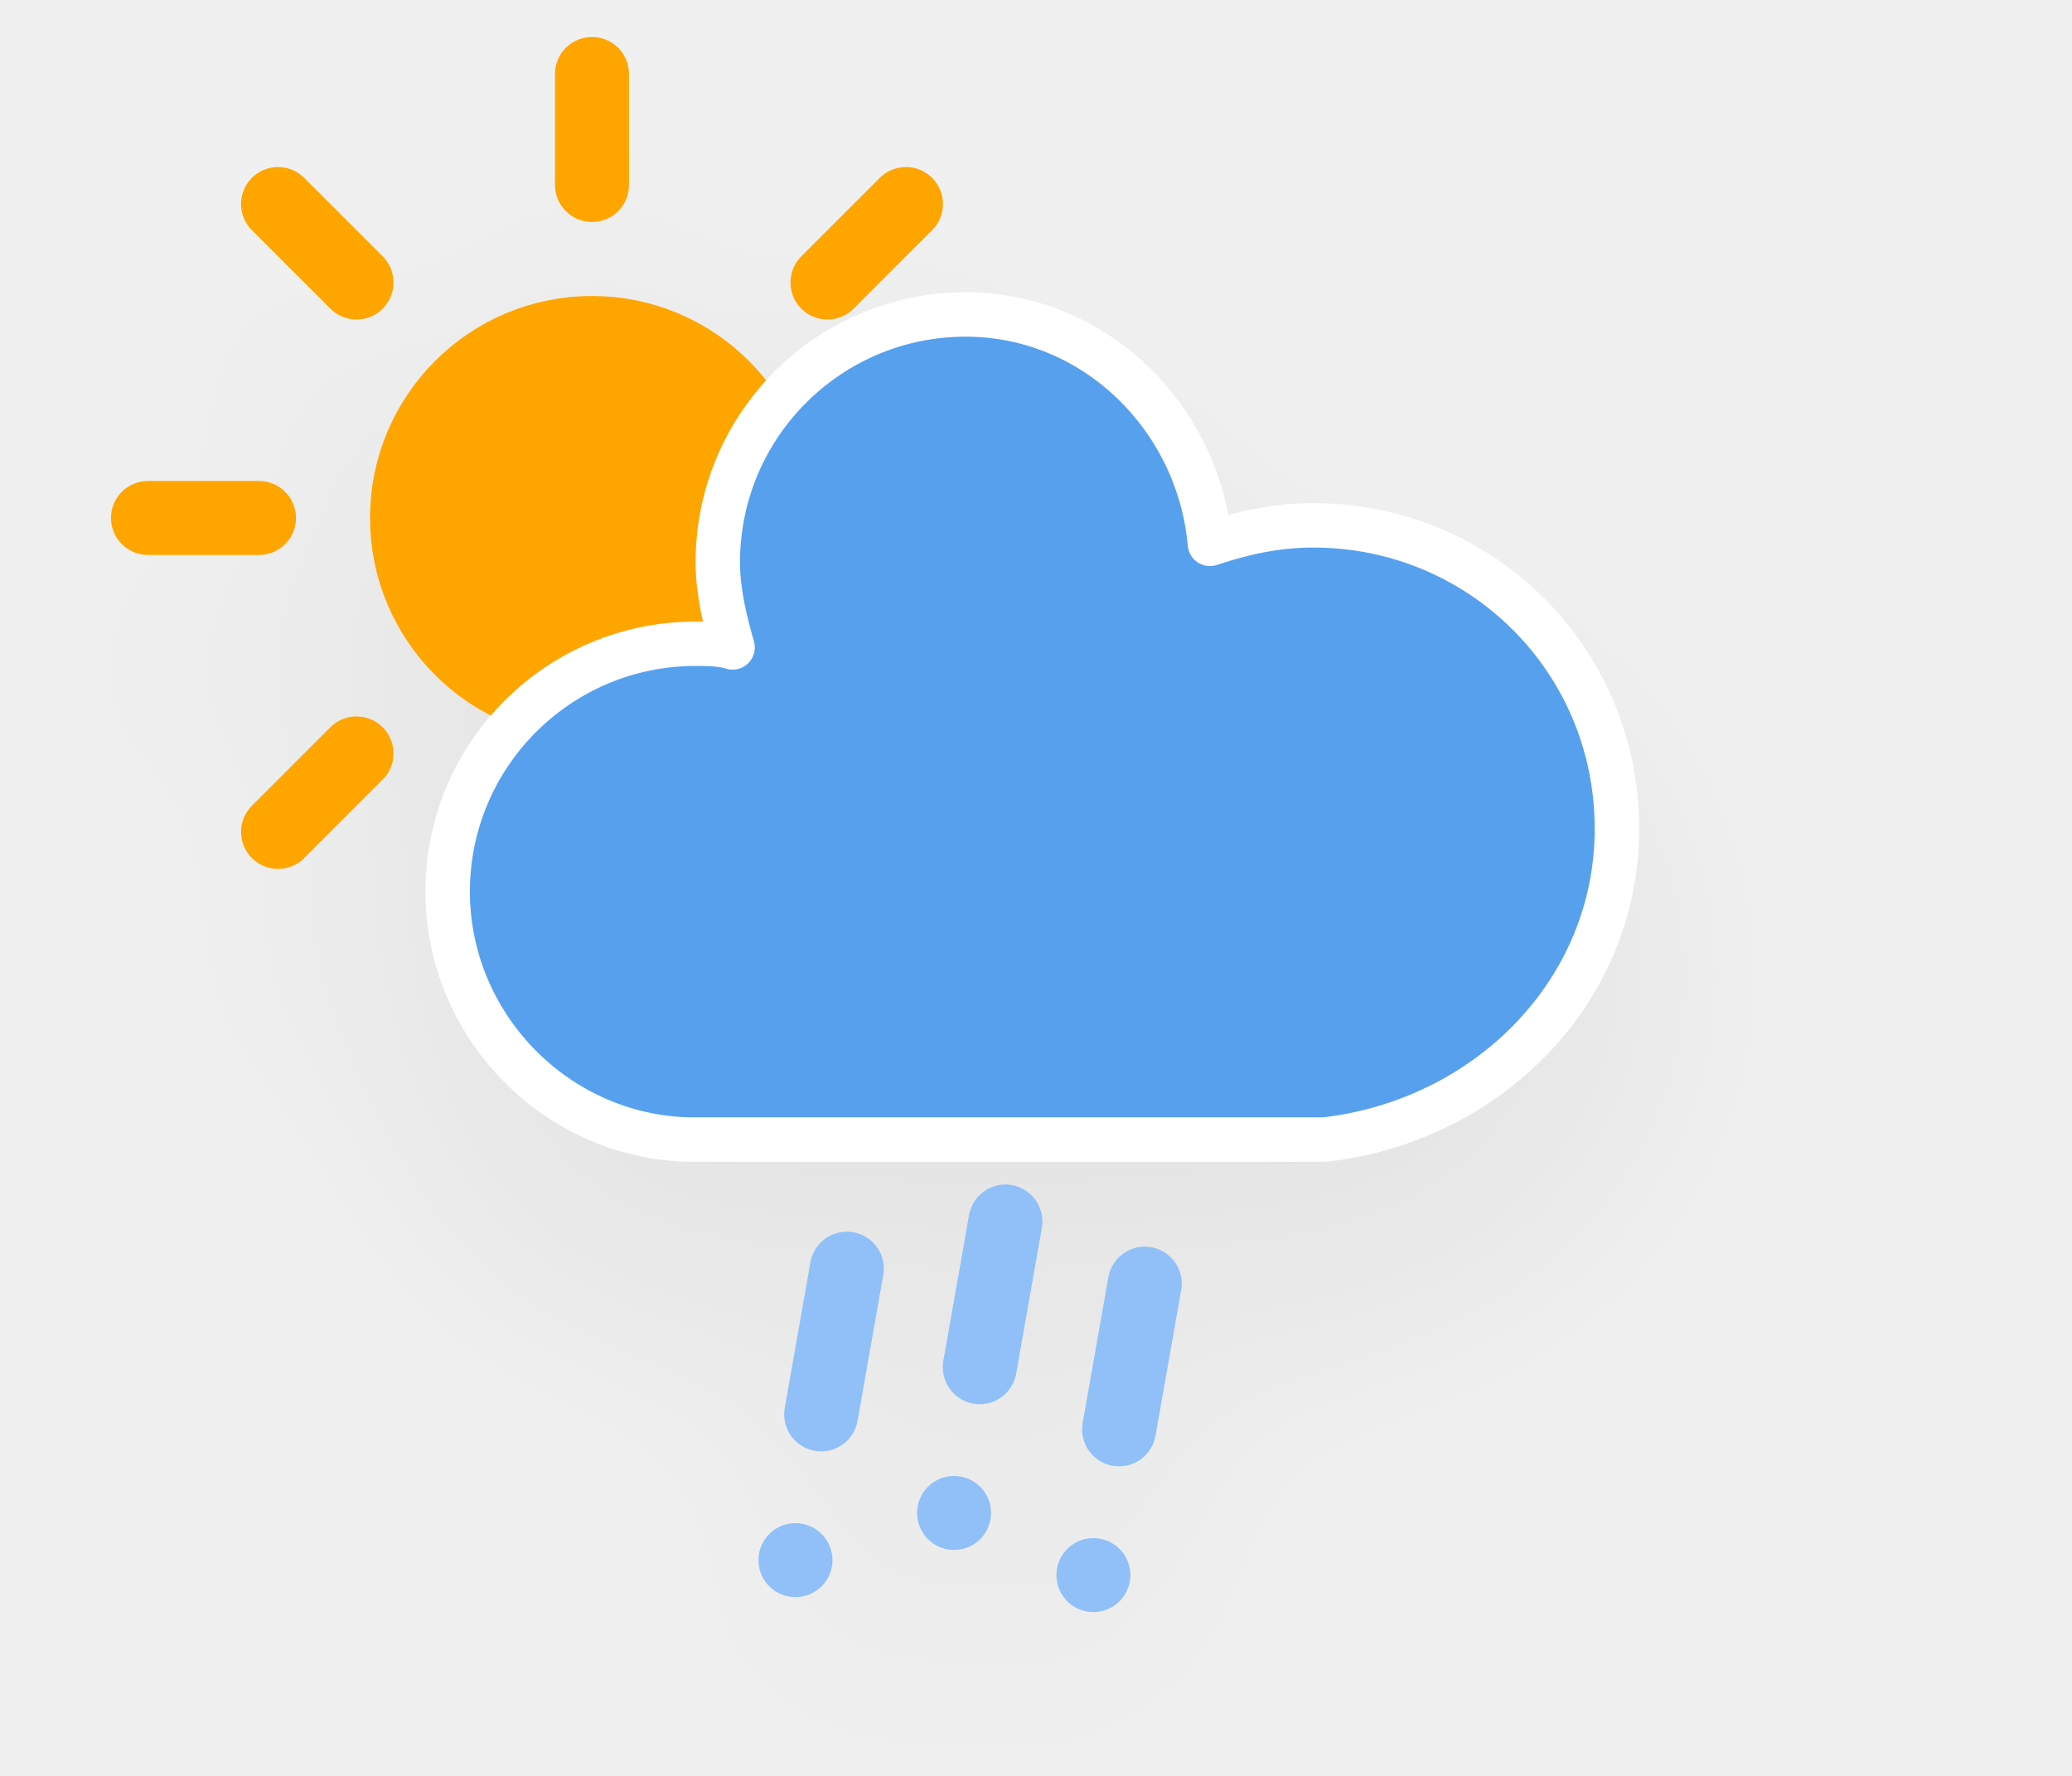
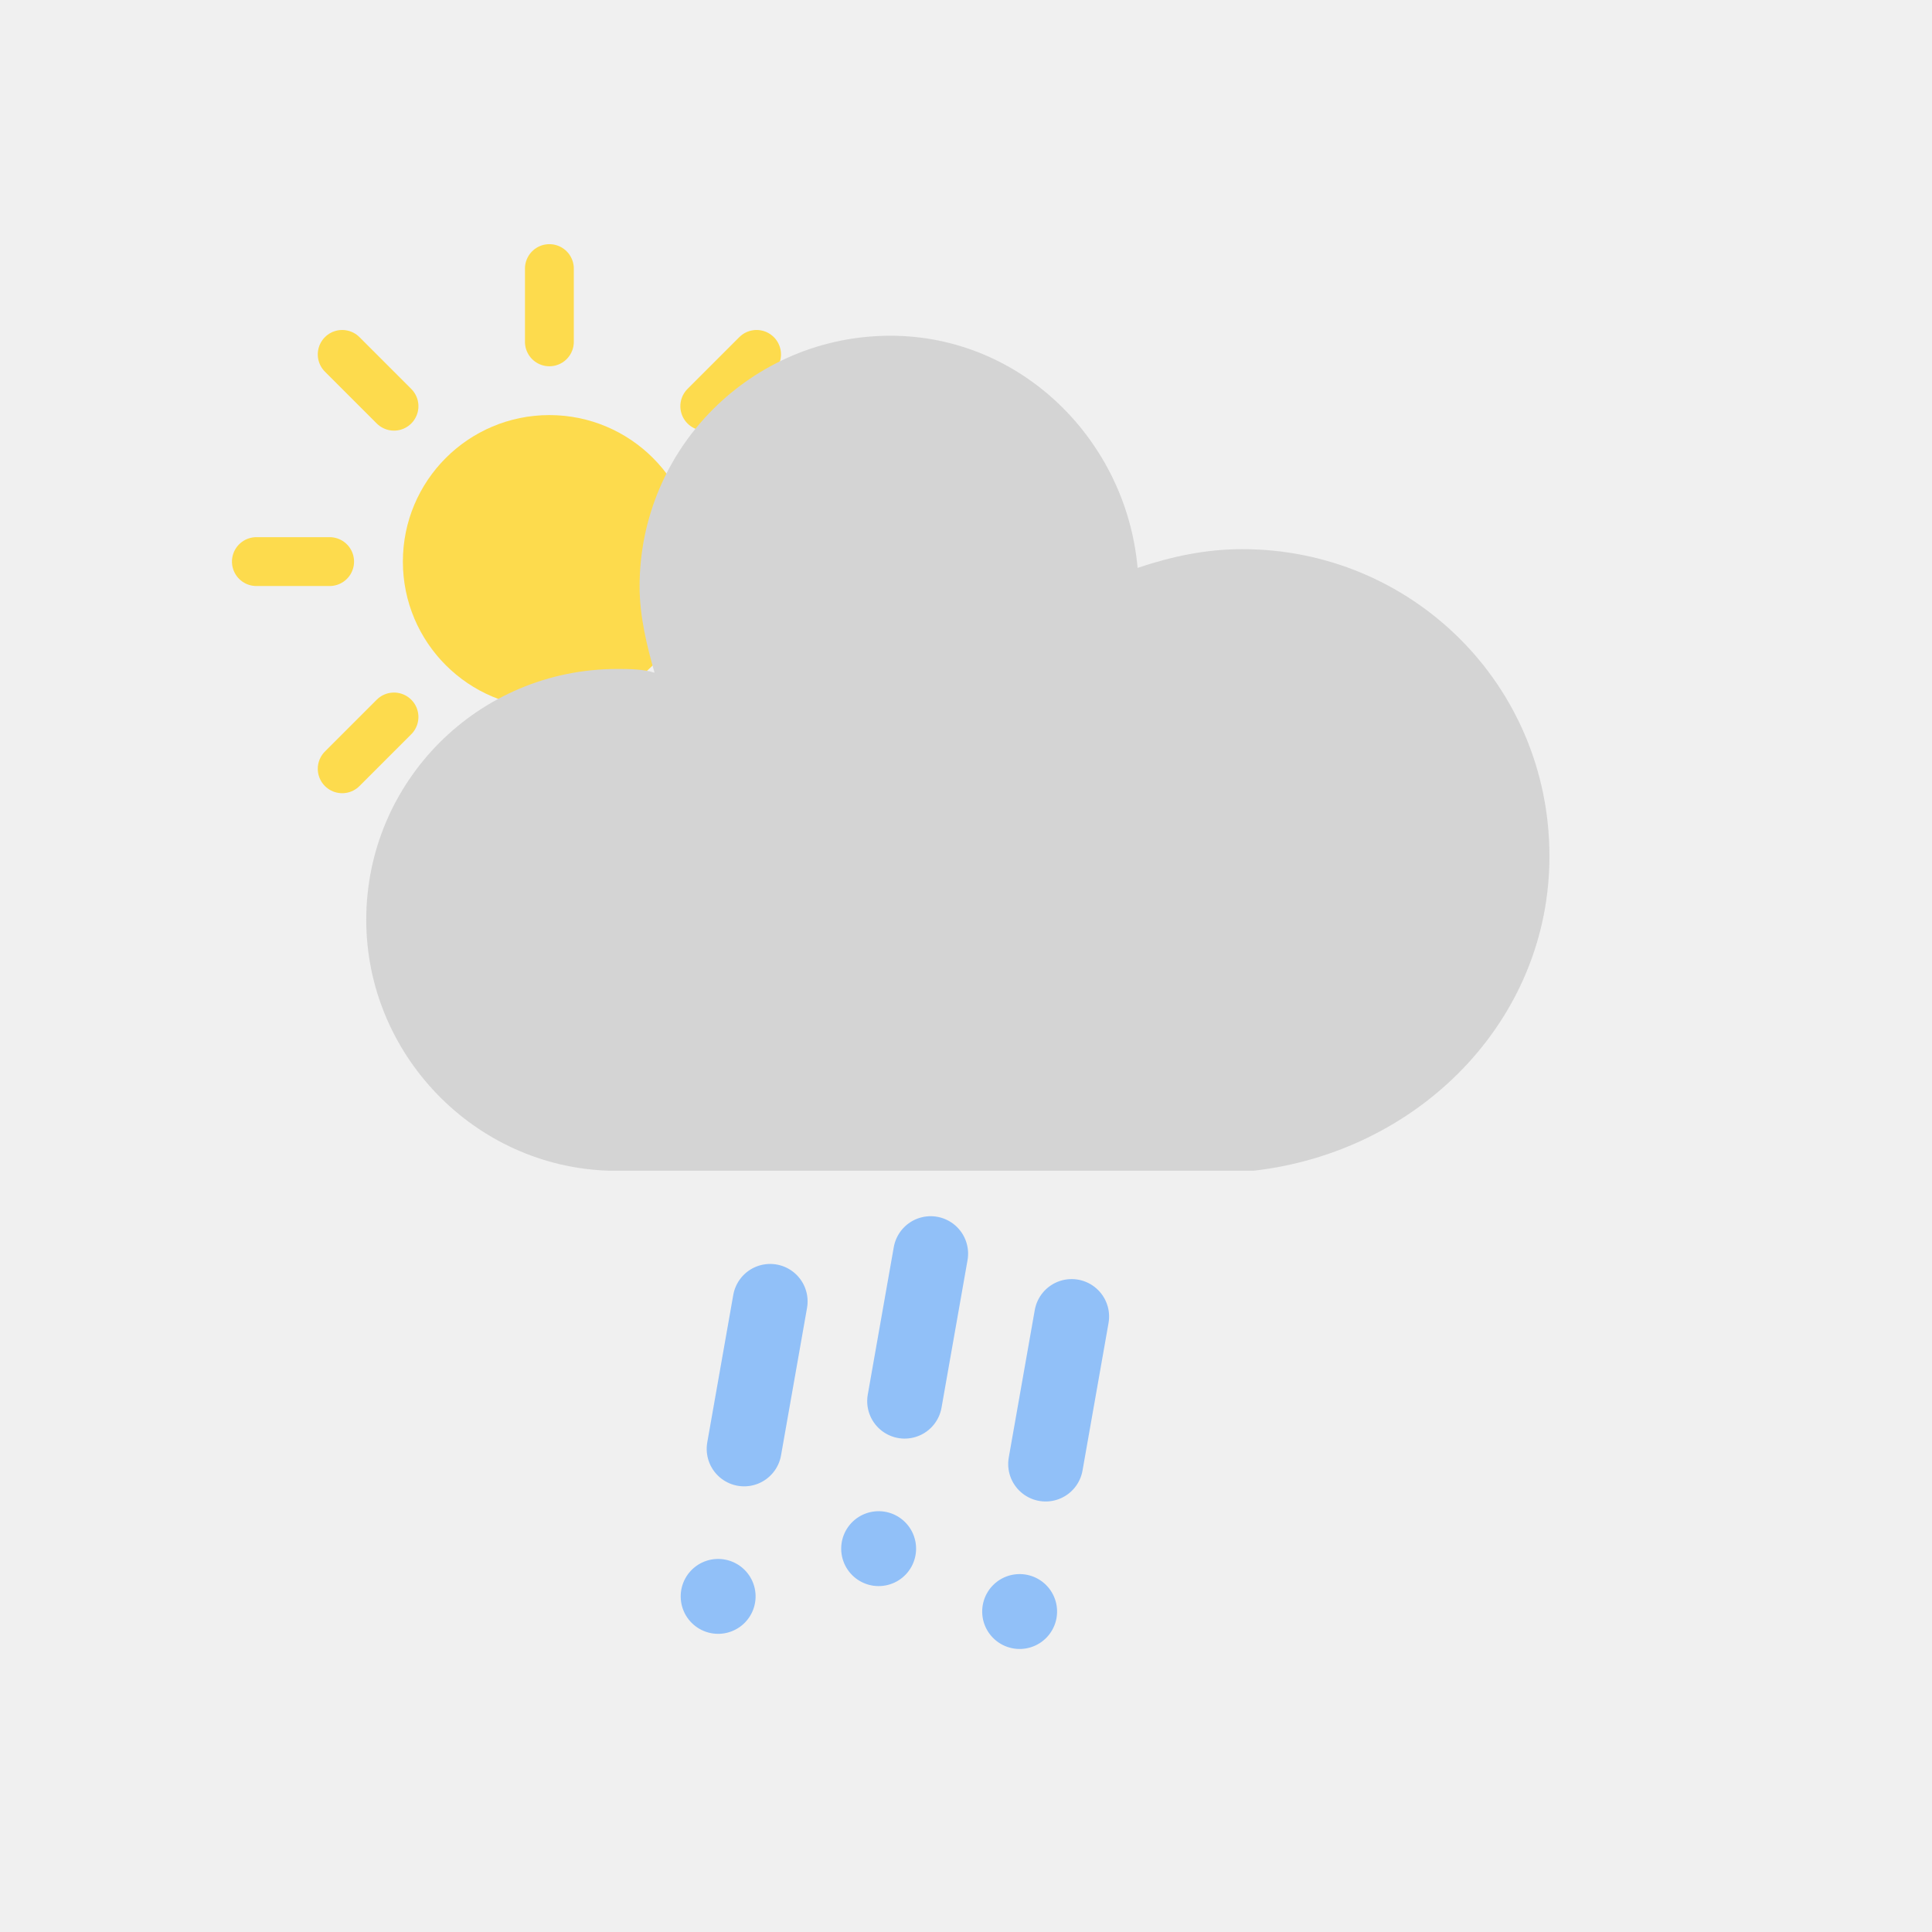
- <svg xmlns="http://www.w3.org/2000/svg" width="56" height="48" version="1.1">
+ <svg xmlns="http://www.w3.org/2000/svg" version="1.1" width="63.3" height="63.3" viewbox="0 0 17 17">
  <defs>
-     <filter id="blur" x="-.207" y="-.206" width="1.403" height="1.487">
-       <feGaussianBlur in="SourceAlpha" stdDeviation="3" />
-       <feOffset dx="0" dy="4" result="offsetblur" />
+     <filter id="blur" width="2" height="2">
      <feComponentTransfer>
-         <feFuncA slope="0.05" type="linear" />
+         <feFuncA type="linear" slope="0.05" />
      </feComponentTransfer>
      <feMerge>
        <feMergeNode />
        <feMergeNode in="SourceGraphic" />
      </feMerge>
    </filter>
+     <style type="text/css">
+ @keyframes am-weather-cloud-2 { 0% { transform: translate(-2px,0px); } 50% { transform: translate(1px,0px); } 100% { transform: translate(-2px,0px); } }
+ .am-weather-cloud-2 { animation-name: am-weather-cloud-2; animation-duration: 8s; animation-timing-function: linear; animation-iteration-count: infinite; }
+ @keyframes am-weather-sun { 0% { transform: rotate(0deg); } 50% { transform: rotate(360deg); } 100% { transform: rotate(360deg); } }
+ .am-weather-sun { animation-name: am-weather-sun; animation-duration: 18s; animation-timing-function: linear; animation-iteration-count: infinite; }
+ @keyframes am-weather-rain { 0% { stroke-dashoffset: 0; } 100% { stroke-dashoffset: -100; } }
+ .am-weather-rain-1 { animation-name: am-weather-rain; animation-duration: 8s; animation-timing-function: linear; animation-iteration-count: infinite; }
+ .am-weather-rain-2 { animation-name: am-weather-rain; animation-duration: 8s; animation-delay: 0.25s; animation-timing-function: linear; animation-iteration-count: infinite; }
+ .am-weather-easing-ease-in-out { animation-timing-function: ease-in-out; }
+ </style>
  </defs>
-   <g transform="translate(16,-2)" filter="url(#blur)">
-     <g class="am-weather-sun" transform="translate(0,16)">
-       <line transform="translate(0,9)" y2="3" stroke="#ffa500" stroke-linecap="round" stroke-width="2" fifll="none" />
-       <g transform="rotate(45)">
-         <line transform="translate(0,9)" y2="3" fill="none" stroke="#ffa500" stroke-linecap="round" stroke-width="2" />
+   <g filter="url(#blur)" id="rainy-3-day">
+     <g transform="matrix(0.8,0,0,0.8,18,8)">
+       <g transform="translate(0,13)">
+         <g class="am-weather-sun">
+           <g>
+             <line fill="none" stroke="#fddb4e" stroke-linecap="round" stroke-width="2" transform="translate(0,9)" y2="3" />
+           </g>
+           <g transform="rotate(45)">
+             <line fill="none" stroke="#fddb4e" stroke-linecap="round" stroke-width="2" transform="translate(0,9)" y2="3" />
+           </g>
+           <g transform="rotate(90)">
+             <line fill="none" stroke="#fddb4e" stroke-linecap="round" stroke-width="2" transform="translate(0,9)" y2="3" />
+           </g>
+           <g transform="rotate(135)">
+             <line fill="none" stroke="#fddb4e" stroke-linecap="round" stroke-width="2" transform="translate(0,9)" y2="3" />
+           </g>
+           <g transform="scale(-1)">
+             <line fill="none" stroke="#fddb4e" stroke-linecap="round" stroke-width="2" transform="translate(0,9)" y2="3" />
+           </g>
+           <g transform="rotate(-135)">
+             <line fill="none" stroke="#fddb4e" stroke-linecap="round" stroke-width="2" transform="translate(0,9)" y2="3" />
+           </g>
+           <g transform="rotate(-90)">
+             <line fill="none" stroke="#fddb4e" stroke-linecap="round" stroke-width="2" transform="translate(0,9)" y2="3" />
+           </g>
+           <g transform="rotate(-45)">
+             <line fill="none" stroke="#fddb4e" stroke-linecap="round" stroke-width="2" transform="translate(0,9)" y2="3" />
+           </g>
+         </g>
+         <circle fill="#fddb4e" r="5" stroke="#fddb4e" stroke-width="2" />
      </g>
-       <g transform="rotate(90)">
-         <line transform="translate(0,9)" y2="3" fill="none" stroke="#ffa500" stroke-linecap="round" stroke-width="2" />
+     </g>
+     <g transform="matrix(1.226776,0,0,1.226776,16.78443,-1.881147)">
+       <g class="am-weather-cloud-2 am-weather-easing-ease-in-out">
+         <path d="m 47.7,35.4 c 0,-4.6 -3.7,-8.2 -8.2,-8.2 -1,0 -1.9,0.2 -2.8,0.5 -0.3,-3.4 -3.1,-6.2 -6.6,-6.2 -3.7,0 -6.7,3 -6.7,6.7 0,0.8 0.2,1.6 0.4,2.3 -0.3,-0.1 -0.7,-0.1 -1,-0.1 -3.7,0 -6.7,3 -6.7,6.7 0,3.6 2.9,6.6 6.5,6.7 h 17.2 c 4.4,-0.5 7.9,-4 7.9,-8.4 z" fill="#d4d4d4" transform="translate(-20,-11)" />
      </g>
-       <g transform="rotate(135)">
-         <line transform="translate(0,9)" y2="3" fill="none" stroke="#ffa500" stroke-linecap="round" stroke-width="2" />
-       </g>
-       <g transform="scale(-1)">
-         <line transform="translate(0,9)" y2="3" fill="none" stroke="#ffa500" stroke-linecap="round" stroke-width="2" />
-       </g>
-       <g transform="rotate(225)">
-         <line transform="translate(0,9)" y2="3" fill="none" stroke="#ffa500" stroke-linecap="round" stroke-width="2" />
-       </g>
-       <g transform="rotate(-90)">
-         <line transform="translate(0,9)" y2="3" fill="none" stroke="#ffa500" stroke-linecap="round" stroke-width="2" />
-       </g>
-       <g transform="rotate(-45)">
-         <line transform="translate(0,9)" y2="3" fill="none" stroke="#ffa500" stroke-linecap="round" stroke-width="2" />
-       </g>
-       <circle r="5" fill="#ffa500" stroke="#ffa500" stroke-width="2" />
    </g>
-     <g class="am-weather-cloud-3">
-       <path transform="translate(-20,-11)" d="m47.7 35.4c0-4.6-3.7-8.2-8.2-8.2-1 0-1.9 0.2-2.8 0.5-0.3-3.4-3.1-6.2-6.6-6.2-3.7 0-6.7 3-6.7 6.7 0 0.8 0.2 1.6 0.4 2.3-0.3-0.1-0.7-0.1-1-0.1-3.7 0-6.7 3-6.7 6.7 0 3.6 2.9 6.6 6.5 6.7h17.2c4.4-0.5 7.9-4 7.9-8.4z" fill="#57a0ee" stroke="#fff" stroke-linejoin="round" stroke-width="1.2" />
-     </g>
-     <g class="am-weather-rainy-3" transform="translate(-20,-10) rotate(10,-247.39,200.17)" fill="none" stroke="#91c0f8" stroke-dasharray="4, 4" stroke-linecap="round" stroke-width="2">
-       <line class="am-weather-rain-1" transform="translate(-4,1)" y2="8" />
-       <line class="am-weather-rain-2" transform="translate(0,-1)" y2="8" />
-       <line class="am-weather-rain-1" transform="translate(4)" y2="8" />
+     <g transform="matrix(1.208138,0.2130274,-0.2130274,1.208138,30.27896,42.28278)">
+       <line class="am-weather-rain-1" fill="none" stroke="#91c0f8" stroke-dasharray="4, 4" stroke-linecap="round" stroke-width="2" transform="translate(-4,1)" y2="8" />
+       <line class="am-weather-rain-2" fill="none" stroke="#91c0f8" stroke-dasharray="4, 4" stroke-linecap="round" stroke-width="2" transform="translate(0,-1)" y2="8" />
+       <line class="am-weather-rain-1" fill="none" stroke="#91c0f8" stroke-dasharray="4, 4" stroke-linecap="round" stroke-width="2" transform="translate(4)" y2="8" />
    </g>
  </g>
</svg>
